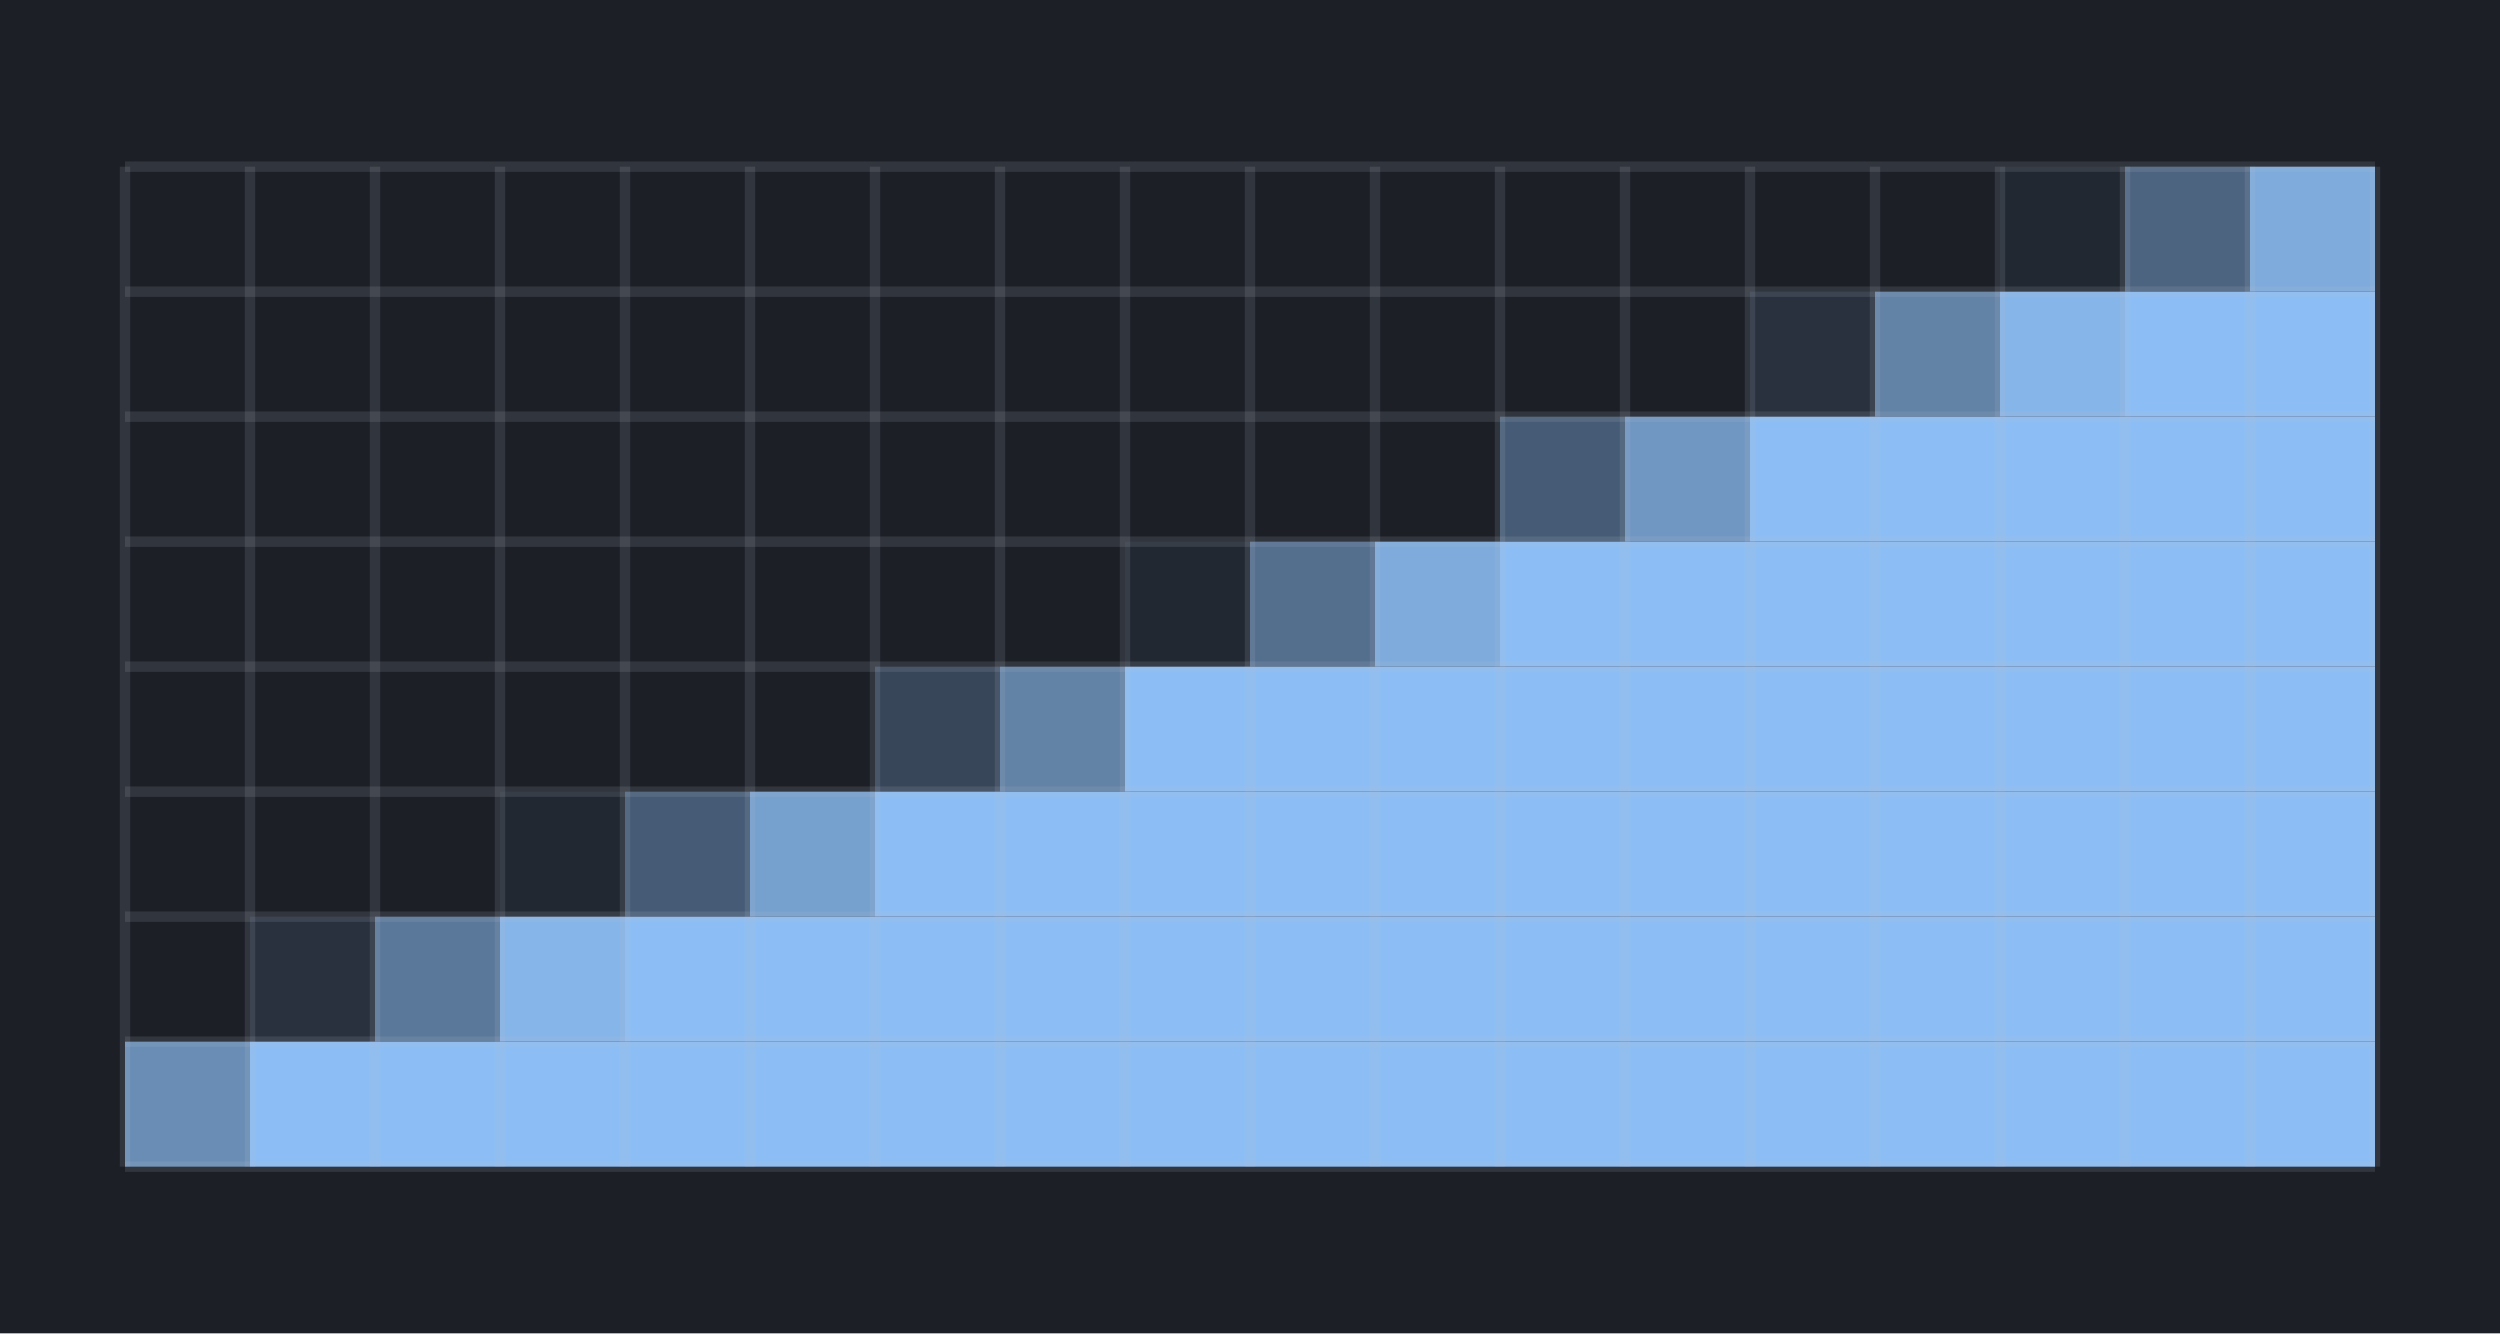
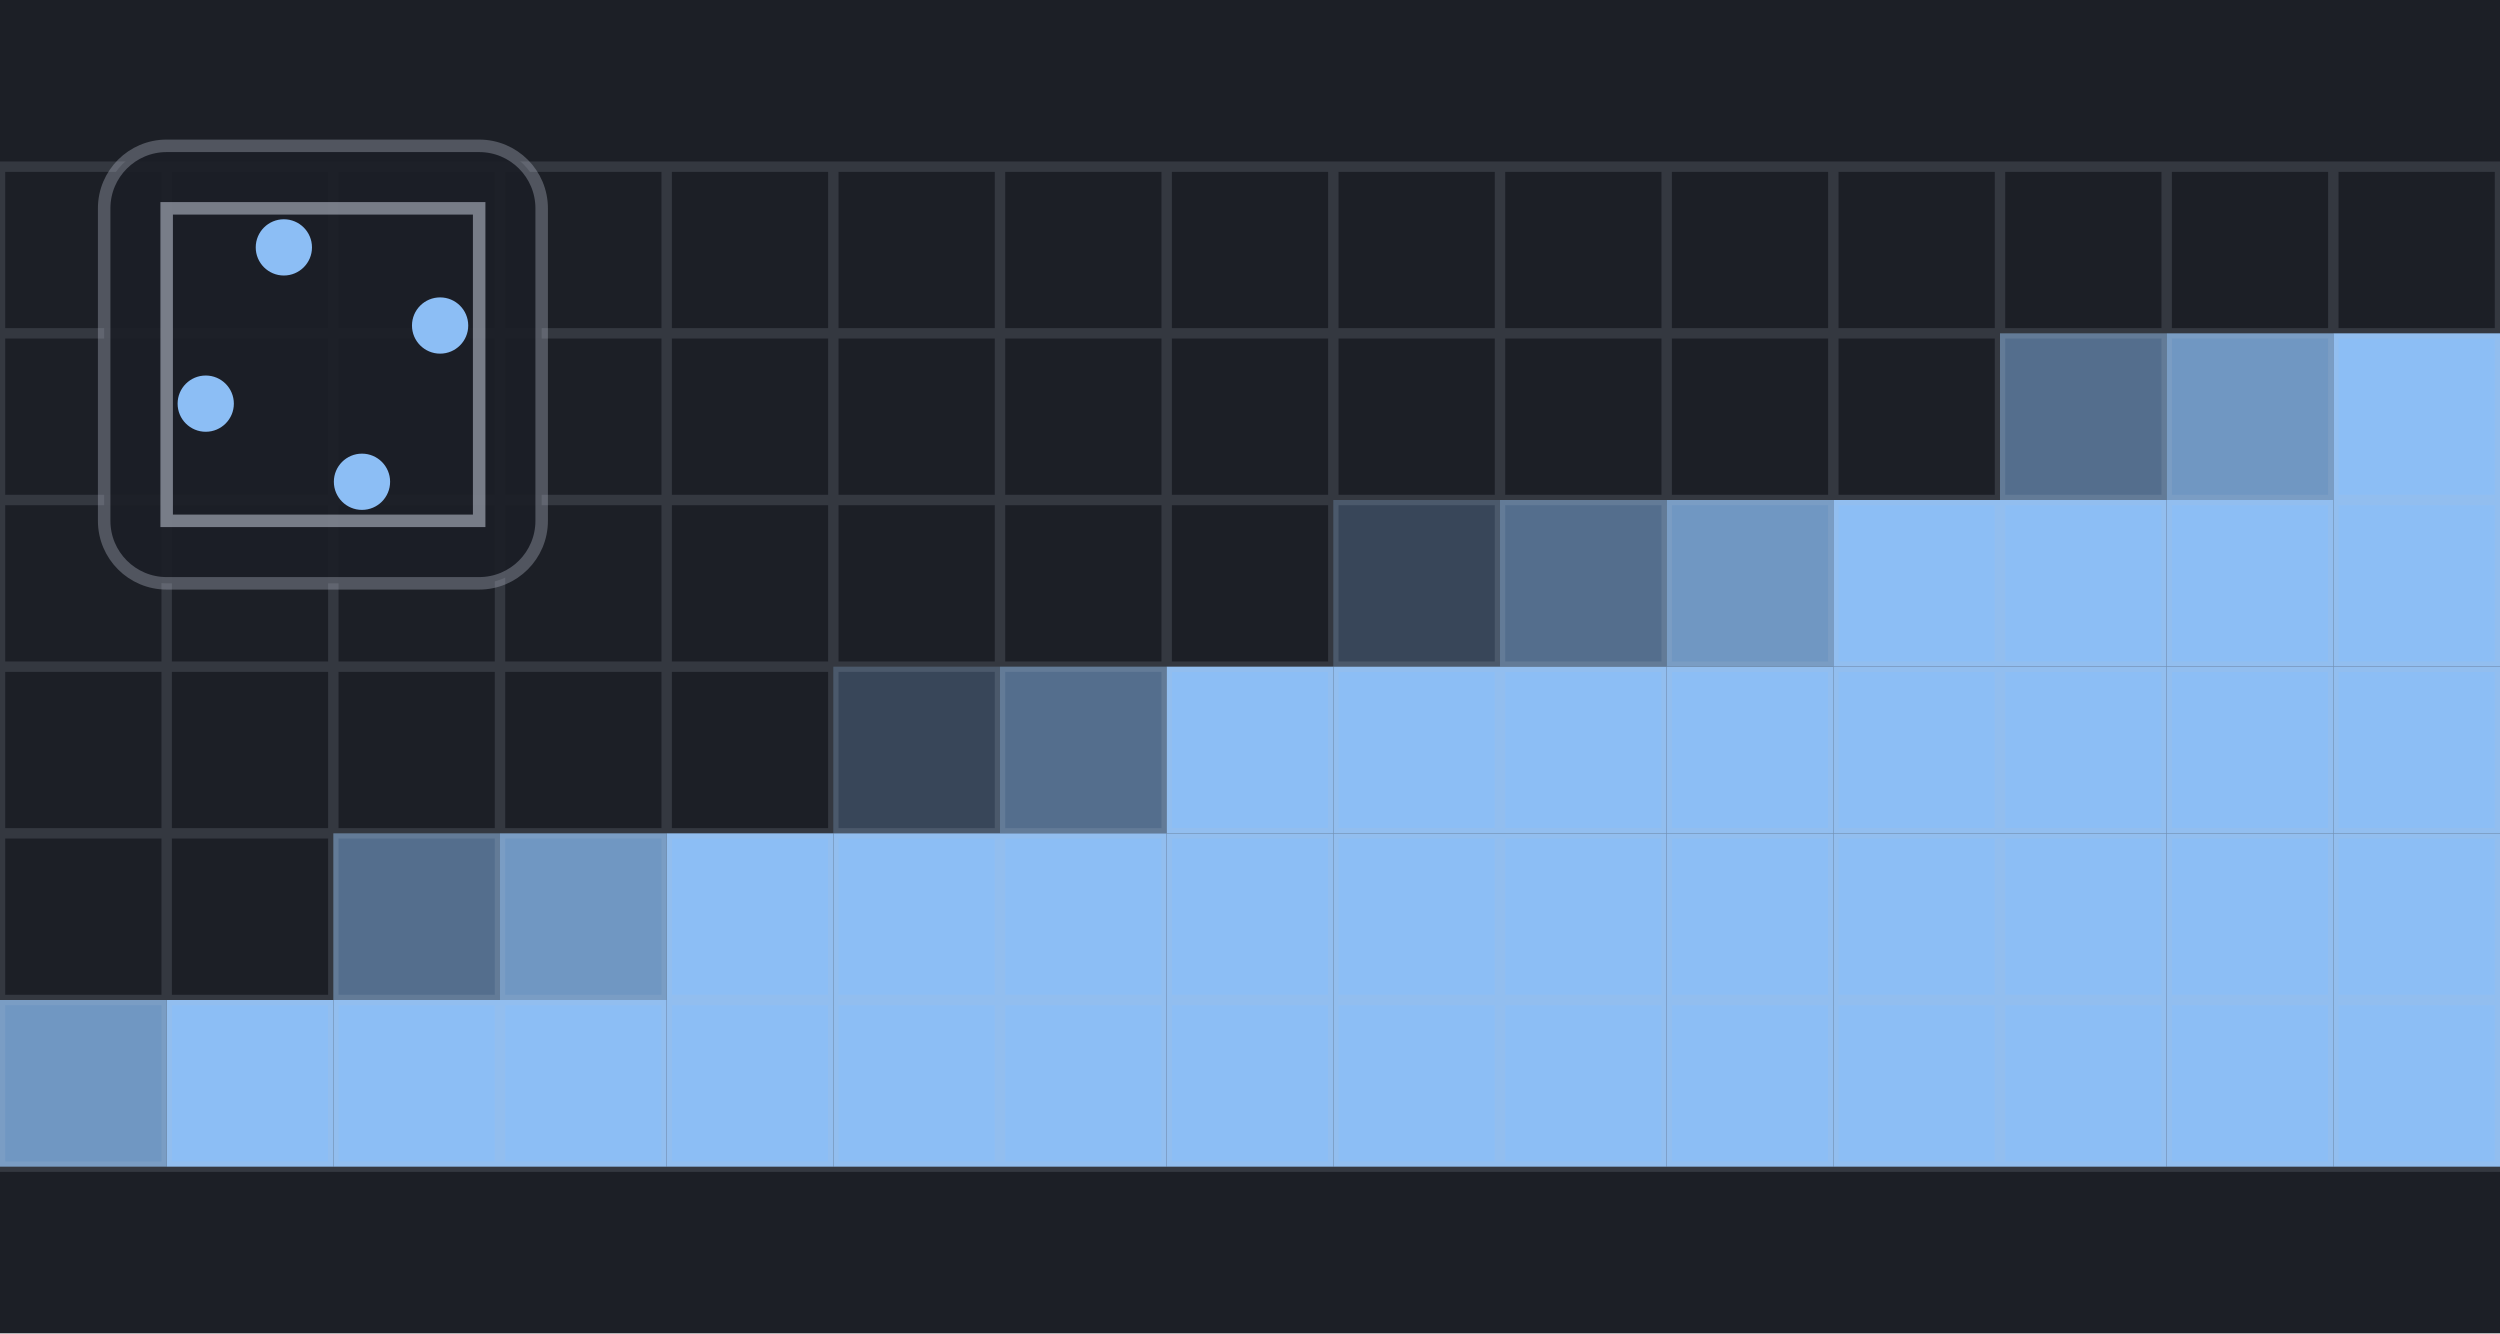
<svg xmlns="http://www.w3.org/2000/svg" viewBox="0 0 120 64" width="120" height="64">
  <rect width="120" height="64" fill="#1C1F26" />
-   <rect x="96" y="8" width="6" height="6" fill="#8CBEF5" fill-opacity="0.06" />
-   <rect x="102" y="8" width="6" height="6" fill="#8CBEF5" fill-opacity="0.44" />
-   <rect x="108" y="8" width="6" height="6" fill="#8CBEF5" fill-opacity="0.88" />
-   <rect x="84" y="14" width="6" height="6" fill="#8CBEF5" fill-opacity="0.12" />
-   <rect x="90" y="14" width="6" height="6" fill="#8CBEF5" fill-opacity="0.62" />
-   <rect x="96" y="14" width="6" height="6" fill="#8CBEF5" fill-opacity="0.94" />
-   <rect x="102" y="14" width="6" height="6" fill="#8CBEF5" fill-opacity="1.00" />
-   <rect x="108" y="14" width="6" height="6" fill="#8CBEF5" fill-opacity="1.00" />
-   <rect x="72" y="20" width="6" height="6" fill="#8CBEF5" fill-opacity="0.38" />
-   <rect x="78" y="20" width="6" height="6" fill="#8CBEF5" fill-opacity="0.75" />
-   <rect x="84" y="20" width="6" height="6" fill="#8CBEF5" fill-opacity="1.00" />
-   <rect x="90" y="20" width="6" height="6" fill="#8CBEF5" fill-opacity="1.00" />
-   <rect x="96" y="20" width="6" height="6" fill="#8CBEF5" fill-opacity="1.00" />
-   <rect x="102" y="20" width="6" height="6" fill="#8CBEF5" fill-opacity="1.00" />
-   <rect x="108" y="20" width="6" height="6" fill="#8CBEF5" fill-opacity="1.00" />
-   <rect x="54" y="26" width="6" height="6" fill="#8CBEF5" fill-opacity="0.06" />
-   <rect x="60" y="26" width="6" height="6" fill="#8CBEF5" fill-opacity="0.50" />
-   <rect x="66" y="26" width="6" height="6" fill="#8CBEF5" fill-opacity="0.88" />
-   <rect x="72" y="26" width="6" height="6" fill="#8CBEF5" fill-opacity="1.00" />
-   <rect x="78" y="26" width="6" height="6" fill="#8CBEF5" fill-opacity="1.00" />
-   <rect x="84" y="26" width="6" height="6" fill="#8CBEF5" fill-opacity="1.00" />
-   <rect x="90" y="26" width="6" height="6" fill="#8CBEF5" fill-opacity="1.00" />
-   <rect x="96" y="26" width="6" height="6" fill="#8CBEF5" fill-opacity="1.00" />
-   <rect x="102" y="26" width="6" height="6" fill="#8CBEF5" fill-opacity="1.00" />
-   <rect x="108" y="26" width="6" height="6" fill="#8CBEF5" fill-opacity="1.00" />
-   <rect x="42" y="32" width="6" height="6" fill="#8CBEF5" fill-opacity="0.25" />
-   <rect x="48" y="32" width="6" height="6" fill="#8CBEF5" fill-opacity="0.62" />
-   <rect x="54" y="32" width="6" height="6" fill="#8CBEF5" fill-opacity="1.00" />
-   <rect x="60" y="32" width="6" height="6" fill="#8CBEF5" fill-opacity="1.00" />
-   <rect x="66" y="32" width="6" height="6" fill="#8CBEF5" fill-opacity="1.00" />
-   <rect x="72" y="32" width="6" height="6" fill="#8CBEF5" fill-opacity="1.00" />
-   <rect x="78" y="32" width="6" height="6" fill="#8CBEF5" fill-opacity="1.00" />
-   <rect x="84" y="32" width="6" height="6" fill="#8CBEF5" fill-opacity="1.00" />
-   <rect x="90" y="32" width="6" height="6" fill="#8CBEF5" fill-opacity="1.00" />
-   <rect x="96" y="32" width="6" height="6" fill="#8CBEF5" fill-opacity="1.00" />
-   <rect x="102" y="32" width="6" height="6" fill="#8CBEF5" fill-opacity="1.00" />
-   <rect x="108" y="32" width="6" height="6" fill="#8CBEF5" fill-opacity="1.00" />
-   <rect x="24" y="38" width="6" height="6" fill="#8CBEF5" fill-opacity="0.06" />
-   <rect x="30" y="38" width="6" height="6" fill="#8CBEF5" fill-opacity="0.38" />
-   <rect x="36" y="38" width="6" height="6" fill="#8CBEF5" fill-opacity="0.81" />
-   <rect x="42" y="38" width="6" height="6" fill="#8CBEF5" fill-opacity="1.00" />
-   <rect x="48" y="38" width="6" height="6" fill="#8CBEF5" fill-opacity="1.00" />
-   <rect x="54" y="38" width="6" height="6" fill="#8CBEF5" fill-opacity="1.00" />
-   <rect x="60" y="38" width="6" height="6" fill="#8CBEF5" fill-opacity="1.00" />
-   <rect x="66" y="38" width="6" height="6" fill="#8CBEF5" fill-opacity="1.00" />
-   <rect x="72" y="38" width="6" height="6" fill="#8CBEF5" fill-opacity="1.00" />
-   <rect x="78" y="38" width="6" height="6" fill="#8CBEF5" fill-opacity="1.00" />
-   <rect x="84" y="38" width="6" height="6" fill="#8CBEF5" fill-opacity="1.00" />
-   <rect x="90" y="38" width="6" height="6" fill="#8CBEF5" fill-opacity="1.00" />
-   <rect x="96" y="38" width="6" height="6" fill="#8CBEF5" fill-opacity="1.00" />
-   <rect x="102" y="38" width="6" height="6" fill="#8CBEF5" fill-opacity="1.00" />
-   <rect x="108" y="38" width="6" height="6" fill="#8CBEF5" fill-opacity="1.00" />
-   <rect x="12" y="44" width="6" height="6" fill="#8CBEF5" fill-opacity="0.12" />
-   <rect x="18" y="44" width="6" height="6" fill="#8CBEF5" fill-opacity="0.56" />
-   <rect x="24" y="44" width="6" height="6" fill="#8CBEF5" fill-opacity="0.94" />
-   <rect x="30" y="44" width="6" height="6" fill="#8CBEF5" fill-opacity="1.00" />
-   <rect x="36" y="44" width="6" height="6" fill="#8CBEF5" fill-opacity="1.00" />
-   <rect x="42" y="44" width="6" height="6" fill="#8CBEF5" fill-opacity="1.00" />
-   <rect x="48" y="44" width="6" height="6" fill="#8CBEF5" fill-opacity="1.00" />
-   <rect x="54" y="44" width="6" height="6" fill="#8CBEF5" fill-opacity="1.00" />
-   <rect x="60" y="44" width="6" height="6" fill="#8CBEF5" fill-opacity="1.00" />
-   <rect x="66" y="44" width="6" height="6" fill="#8CBEF5" fill-opacity="1.00" />
-   <rect x="72" y="44" width="6" height="6" fill="#8CBEF5" fill-opacity="1.00" />
-   <rect x="78" y="44" width="6" height="6" fill="#8CBEF5" fill-opacity="1.00" />
-   <rect x="84" y="44" width="6" height="6" fill="#8CBEF5" fill-opacity="1.00" />
-   <rect x="90" y="44" width="6" height="6" fill="#8CBEF5" fill-opacity="1.00" />
-   <rect x="96" y="44" width="6" height="6" fill="#8CBEF5" fill-opacity="1.00" />
-   <rect x="102" y="44" width="6" height="6" fill="#8CBEF5" fill-opacity="1.00" />
-   <rect x="108" y="44" width="6" height="6" fill="#8CBEF5" fill-opacity="1.00" />
-   <rect x="6" y="50" width="6" height="6" fill="#8CBEF5" fill-opacity="0.69" />
-   <rect x="12" y="50" width="6" height="6" fill="#8CBEF5" fill-opacity="1.00" />
-   <rect x="18" y="50" width="6" height="6" fill="#8CBEF5" fill-opacity="1.00" />
-   <rect x="24" y="50" width="6" height="6" fill="#8CBEF5" fill-opacity="1.00" />
-   <rect x="30" y="50" width="6" height="6" fill="#8CBEF5" fill-opacity="1.00" />
-   <rect x="36" y="50" width="6" height="6" fill="#8CBEF5" fill-opacity="1.00" />
-   <rect x="42" y="50" width="6" height="6" fill="#8CBEF5" fill-opacity="1.00" />
-   <rect x="48" y="50" width="6" height="6" fill="#8CBEF5" fill-opacity="1.00" />
-   <rect x="54" y="50" width="6" height="6" fill="#8CBEF5" fill-opacity="1.00" />
-   <rect x="60" y="50" width="6" height="6" fill="#8CBEF5" fill-opacity="1.00" />
-   <rect x="66" y="50" width="6" height="6" fill="#8CBEF5" fill-opacity="1.00" />
-   <rect x="72" y="50" width="6" height="6" fill="#8CBEF5" fill-opacity="1.00" />
-   <rect x="78" y="50" width="6" height="6" fill="#8CBEF5" fill-opacity="1.00" />
-   <rect x="84" y="50" width="6" height="6" fill="#8CBEF5" fill-opacity="1.00" />
-   <rect x="90" y="50" width="6" height="6" fill="#8CBEF5" fill-opacity="1.00" />
-   <rect x="96" y="50" width="6" height="6" fill="#8CBEF5" fill-opacity="1.00" />
-   <rect x="102" y="50" width="6" height="6" fill="#8CBEF5" fill-opacity="1.00" />
-   <rect x="108" y="50" width="6" height="6" fill="#8CBEF5" fill-opacity="1.00" />
-   <path d="M6 8v48" stroke="#B4BBC8" stroke-opacity=".14" stroke-width=".5" />
-   <path d="M12 8v48" stroke="#B4BBC8" stroke-opacity=".14" stroke-width=".5" />
-   <path d="M18 8v48" stroke="#B4BBC8" stroke-opacity=".14" stroke-width=".5" />
-   <path d="M24 8v48" stroke="#B4BBC8" stroke-opacity=".14" stroke-width=".5" />
-   <path d="M30 8v48" stroke="#B4BBC8" stroke-opacity=".14" stroke-width=".5" />
-   <path d="M36 8v48" stroke="#B4BBC8" stroke-opacity=".14" stroke-width=".5" />
-   <path d="M42 8v48" stroke="#B4BBC8" stroke-opacity=".14" stroke-width=".5" />
-   <path d="M48 8v48" stroke="#B4BBC8" stroke-opacity=".14" stroke-width=".5" />
-   <path d="M54 8v48" stroke="#B4BBC8" stroke-opacity=".14" stroke-width=".5" />
-   <path d="M60 8v48" stroke="#B4BBC8" stroke-opacity=".14" stroke-width=".5" />
-   <path d="M66 8v48" stroke="#B4BBC8" stroke-opacity=".14" stroke-width=".5" />
-   <path d="M72 8v48" stroke="#B4BBC8" stroke-opacity=".14" stroke-width=".5" />
-   <path d="M78 8v48" stroke="#B4BBC8" stroke-opacity=".14" stroke-width=".5" />
-   <path d="M84 8v48" stroke="#B4BBC8" stroke-opacity=".14" stroke-width=".5" />
-   <path d="M90 8v48" stroke="#B4BBC8" stroke-opacity=".14" stroke-width=".5" />
-   <path d="M96 8v48" stroke="#B4BBC8" stroke-opacity=".14" stroke-width=".5" />
-   <path d="M102 8v48" stroke="#B4BBC8" stroke-opacity=".14" stroke-width=".5" />
-   <path d="M108 8v48" stroke="#B4BBC8" stroke-opacity=".14" stroke-width=".5" />
-   <path d="M114 8v48" stroke="#B4BBC8" stroke-opacity=".14" stroke-width=".5" />
-   <path d="M6 8h108" stroke="#B4BBC8" stroke-opacity=".14" stroke-width=".5" />
-   <path d="M6 14h108" stroke="#B4BBC8" stroke-opacity=".14" stroke-width=".5" />
-   <path d="M6 20h108" stroke="#B4BBC8" stroke-opacity=".14" stroke-width=".5" />
-   <path d="M6 26h108" stroke="#B4BBC8" stroke-opacity=".14" stroke-width=".5" />
-   <path d="M6 32h108" stroke="#B4BBC8" stroke-opacity=".14" stroke-width=".5" />
-   <path d="M6 38h108" stroke="#B4BBC8" stroke-opacity=".14" stroke-width=".5" />
-   <path d="M6 44h108" stroke="#B4BBC8" stroke-opacity=".14" stroke-width=".5" />
-   <path d="M6 50h108" stroke="#B4BBC8" stroke-opacity=".14" stroke-width=".5" />
-   <path d="M6 56h108" stroke="#B4BBC8" stroke-opacity=".14" stroke-width=".5" />
+   <rect x="96" y="16" width="8" height="8" fill="#8CBEF5" fill-opacity="0.500" />
+   <rect x="104" y="16" width="8" height="8" fill="#8CBEF5" fill-opacity="0.750" />
+   <rect x="112" y="16" width="8" height="8" fill="#8CBEF5" fill-opacity="1.000" />
+   <rect x="64" y="24" width="8" height="8" fill="#8CBEF5" fill-opacity="0.250" />
+   <rect x="72" y="24" width="8" height="8" fill="#8CBEF5" fill-opacity="0.500" />
+   <rect x="80" y="24" width="8" height="8" fill="#8CBEF5" fill-opacity="0.750" />
+   <rect x="88" y="24" width="8" height="8" fill="#8CBEF5" fill-opacity="1.000" />
+   <rect x="96" y="24" width="8" height="8" fill="#8CBEF5" fill-opacity="1.000" />
+   <rect x="104" y="24" width="8" height="8" fill="#8CBEF5" fill-opacity="1.000" />
+   <rect x="112" y="24" width="8" height="8" fill="#8CBEF5" fill-opacity="1.000" />
+   <rect x="40" y="32" width="8" height="8" fill="#8CBEF5" fill-opacity="0.250" />
+   <rect x="48" y="32" width="8" height="8" fill="#8CBEF5" fill-opacity="0.500" />
+   <rect x="56" y="32" width="8" height="8" fill="#8CBEF5" fill-opacity="1.000" />
+   <rect x="64" y="32" width="8" height="8" fill="#8CBEF5" fill-opacity="1.000" />
+   <rect x="72" y="32" width="8" height="8" fill="#8CBEF5" fill-opacity="1.000" />
+   <rect x="80" y="32" width="8" height="8" fill="#8CBEF5" fill-opacity="1.000" />
+   <rect x="88" y="32" width="8" height="8" fill="#8CBEF5" fill-opacity="1.000" />
+   <rect x="96" y="32" width="8" height="8" fill="#8CBEF5" fill-opacity="1.000" />
+   <rect x="104" y="32" width="8" height="8" fill="#8CBEF5" fill-opacity="1.000" />
+   <rect x="112" y="32" width="8" height="8" fill="#8CBEF5" fill-opacity="1.000" />
+   <rect x="16" y="40" width="8" height="8" fill="#8CBEF5" fill-opacity="0.500" />
+   <rect x="24" y="40" width="8" height="8" fill="#8CBEF5" fill-opacity="0.750" />
+   <rect x="32" y="40" width="8" height="8" fill="#8CBEF5" fill-opacity="1.000" />
+   <rect x="40" y="40" width="8" height="8" fill="#8CBEF5" fill-opacity="1.000" />
+   <rect x="48" y="40" width="8" height="8" fill="#8CBEF5" fill-opacity="1.000" />
+   <rect x="56" y="40" width="8" height="8" fill="#8CBEF5" fill-opacity="1.000" />
+   <rect x="64" y="40" width="8" height="8" fill="#8CBEF5" fill-opacity="1.000" />
+   <rect x="72" y="40" width="8" height="8" fill="#8CBEF5" fill-opacity="1.000" />
+   <rect x="80" y="40" width="8" height="8" fill="#8CBEF5" fill-opacity="1.000" />
+   <rect x="88" y="40" width="8" height="8" fill="#8CBEF5" fill-opacity="1.000" />
+   <rect x="96" y="40" width="8" height="8" fill="#8CBEF5" fill-opacity="1.000" />
+   <rect x="104" y="40" width="8" height="8" fill="#8CBEF5" fill-opacity="1.000" />
+   <rect x="112" y="40" width="8" height="8" fill="#8CBEF5" fill-opacity="1.000" />
+   <rect x="0" y="48" width="8" height="8" fill="#8CBEF5" fill-opacity="0.750" />
+   <rect x="8" y="48" width="8" height="8" fill="#8CBEF5" fill-opacity="1.000" />
+   <rect x="16" y="48" width="8" height="8" fill="#8CBEF5" fill-opacity="1.000" />
+   <rect x="24" y="48" width="8" height="8" fill="#8CBEF5" fill-opacity="1.000" />
+   <rect x="32" y="48" width="8" height="8" fill="#8CBEF5" fill-opacity="1.000" />
+   <rect x="40" y="48" width="8" height="8" fill="#8CBEF5" fill-opacity="1.000" />
+   <rect x="48" y="48" width="8" height="8" fill="#8CBEF5" fill-opacity="1.000" />
+   <rect x="56" y="48" width="8" height="8" fill="#8CBEF5" fill-opacity="1.000" />
+   <rect x="64" y="48" width="8" height="8" fill="#8CBEF5" fill-opacity="1.000" />
+   <rect x="72" y="48" width="8" height="8" fill="#8CBEF5" fill-opacity="1.000" />
+   <rect x="80" y="48" width="8" height="8" fill="#8CBEF5" fill-opacity="1.000" />
+   <rect x="88" y="48" width="8" height="8" fill="#8CBEF5" fill-opacity="1.000" />
+   <rect x="96" y="48" width="8" height="8" fill="#8CBEF5" fill-opacity="1.000" />
+   <rect x="104" y="48" width="8" height="8" fill="#8CBEF5" fill-opacity="1.000" />
+   <rect x="112" y="48" width="8" height="8" fill="#8CBEF5" fill-opacity="1.000" />
+   <path d="M0 8v48M8 8v48M16 8v48M24 8v48M32 8v48M40 8v48M48 8v48M56 8v48M64 8v48M72 8v48M80 8v48M88 8v48M96 8v48M104 8v48M112 8v48M120 8v48M0 8h120M0 16h120M0 24h120M0 32h120M0 40h120M0 48h120M0 56h120" stroke="#B4BBC8" stroke-opacity=".16" stroke-width=".5" fill="none" />
+   <rect x="5" y="7" width="21" height="21" rx="3" fill="#1C1F26" fill-opacity=".92" stroke="#B4BBC8" stroke-opacity=".35" stroke-width=".6" />
+   <rect x="8" y="10" width="15" height="15" fill="none" stroke="#B4BBC8" stroke-opacity=".6" stroke-width=".6" />
+   <circle cx="13.625" cy="11.875" r="1.35" fill="#8CBEF5" />
+   <circle cx="21.125" cy="15.625" r="1.35" fill="#8CBEF5" />
+   <circle cx="9.875" cy="19.375" r="1.35" fill="#8CBEF5" />
+   <circle cx="17.375" cy="23.125" r="1.35" fill="#8CBEF5" />
</svg>
